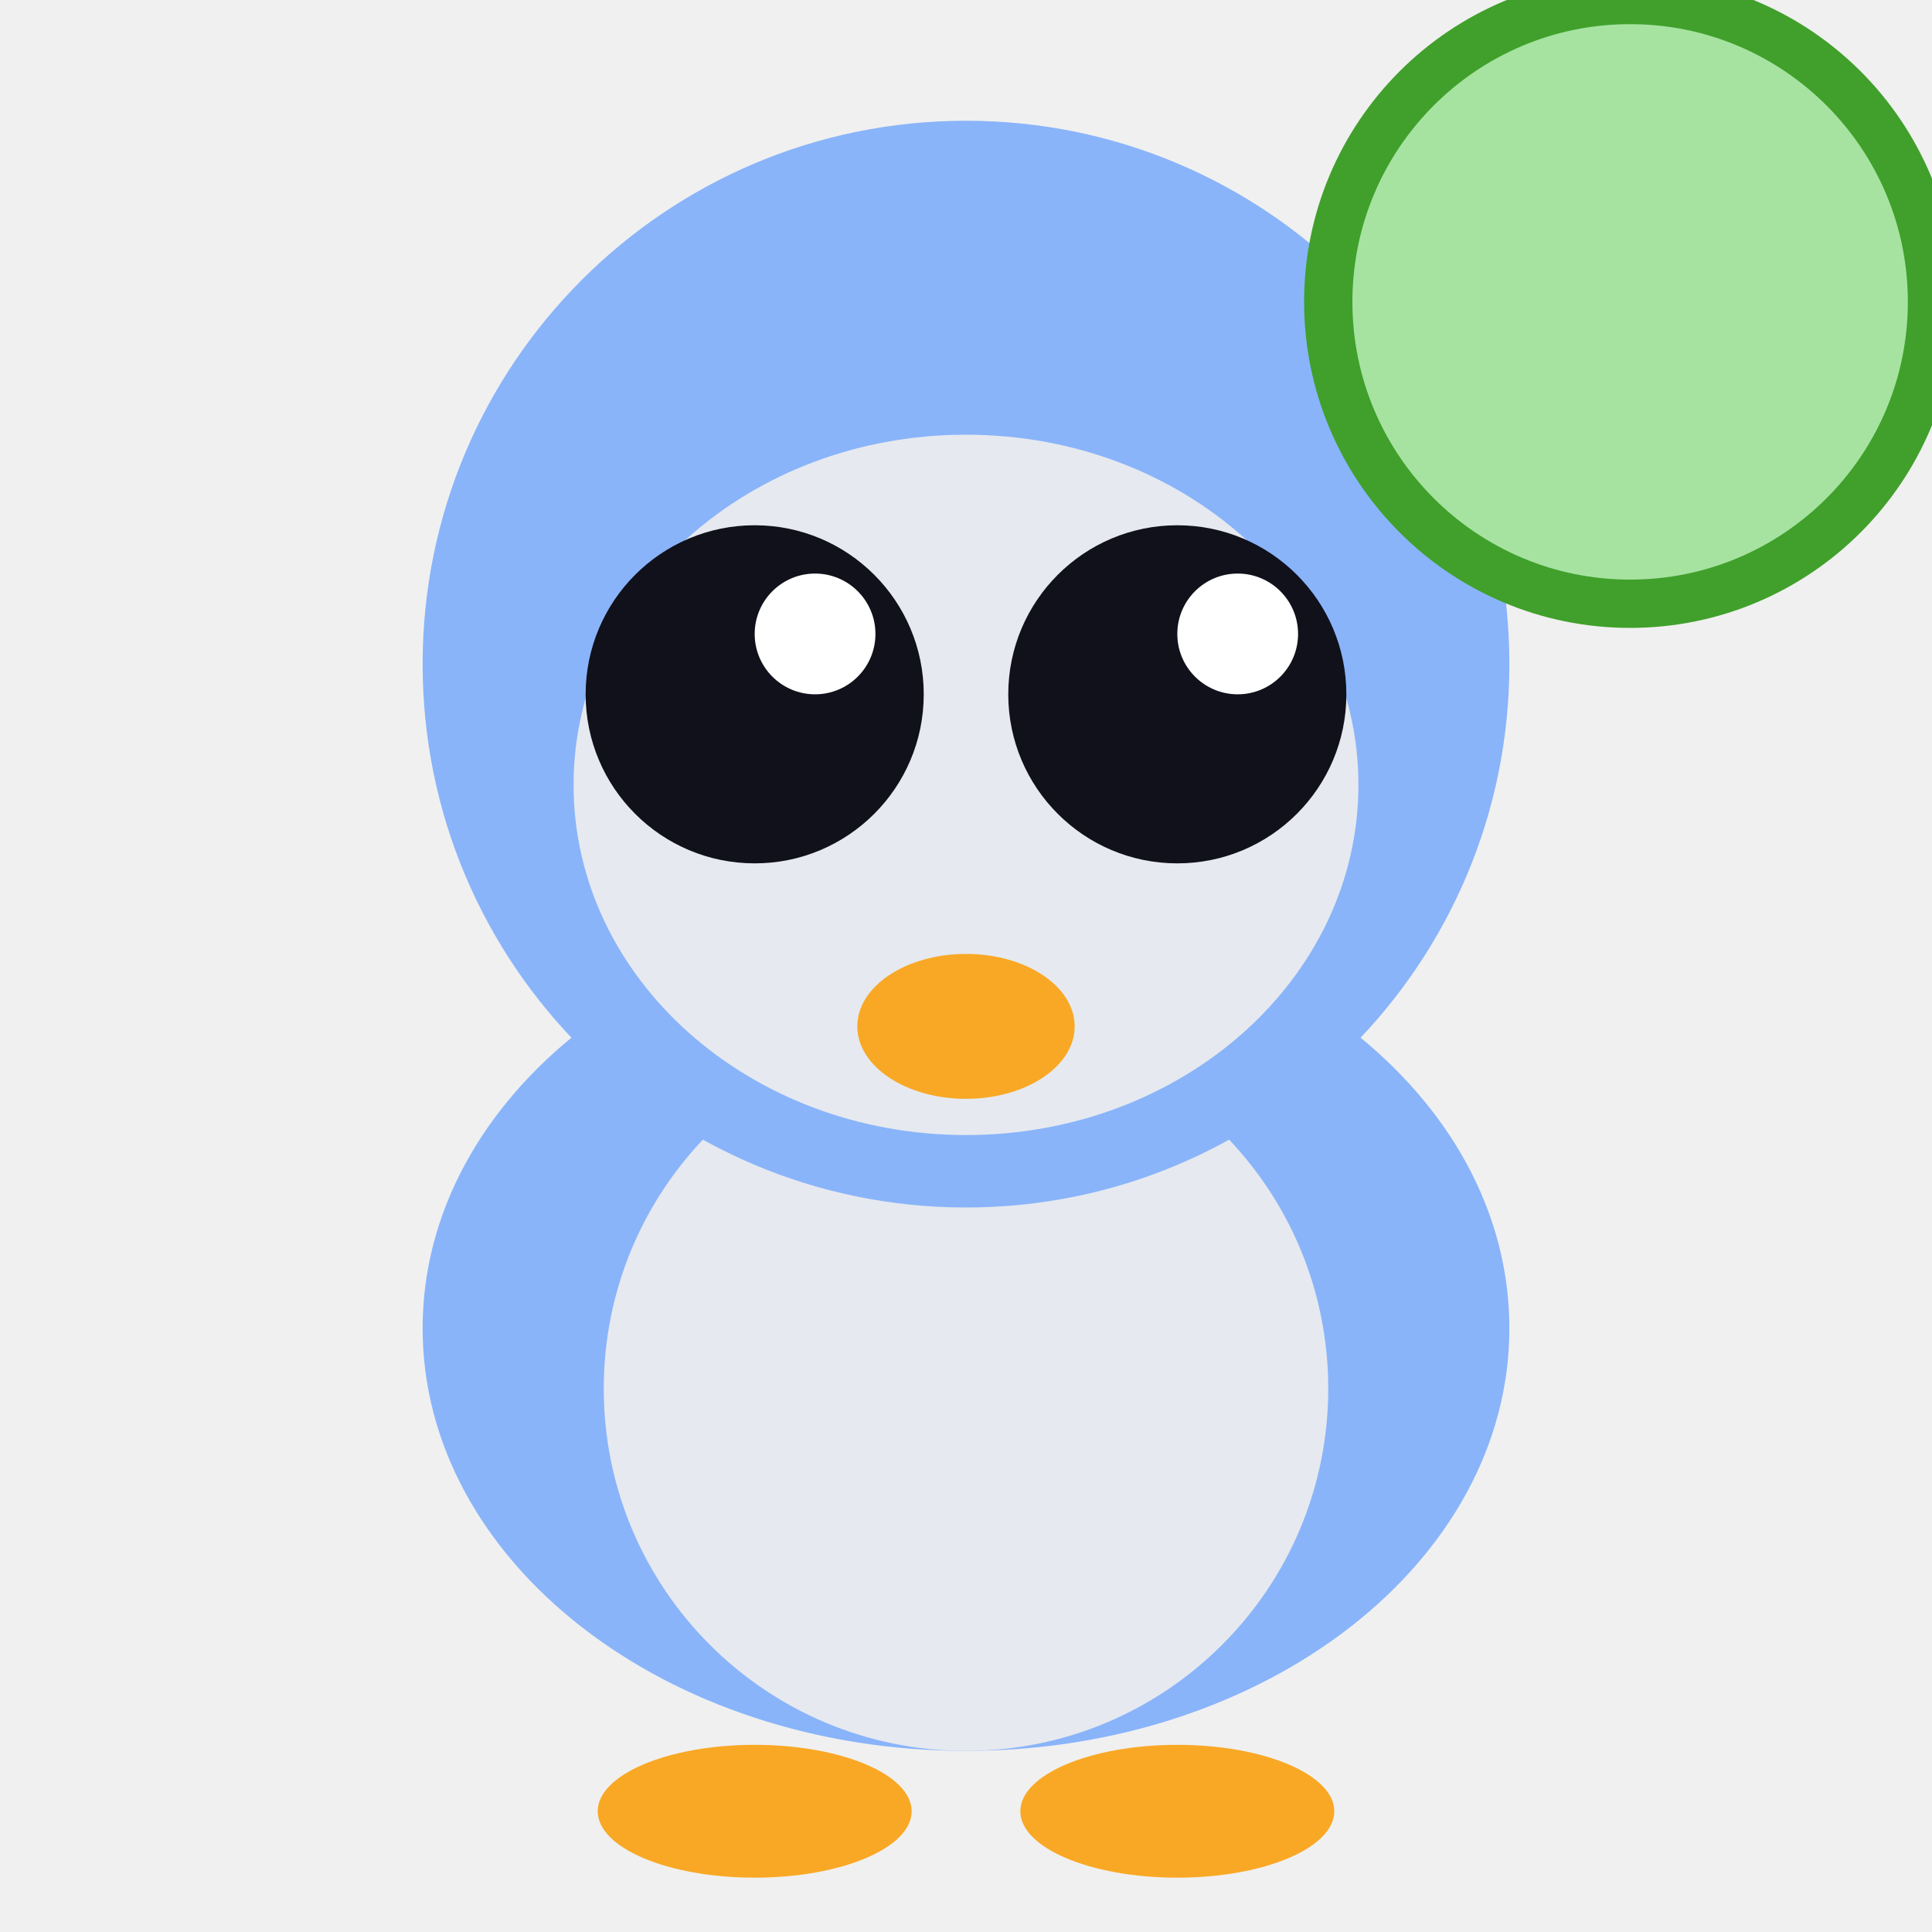
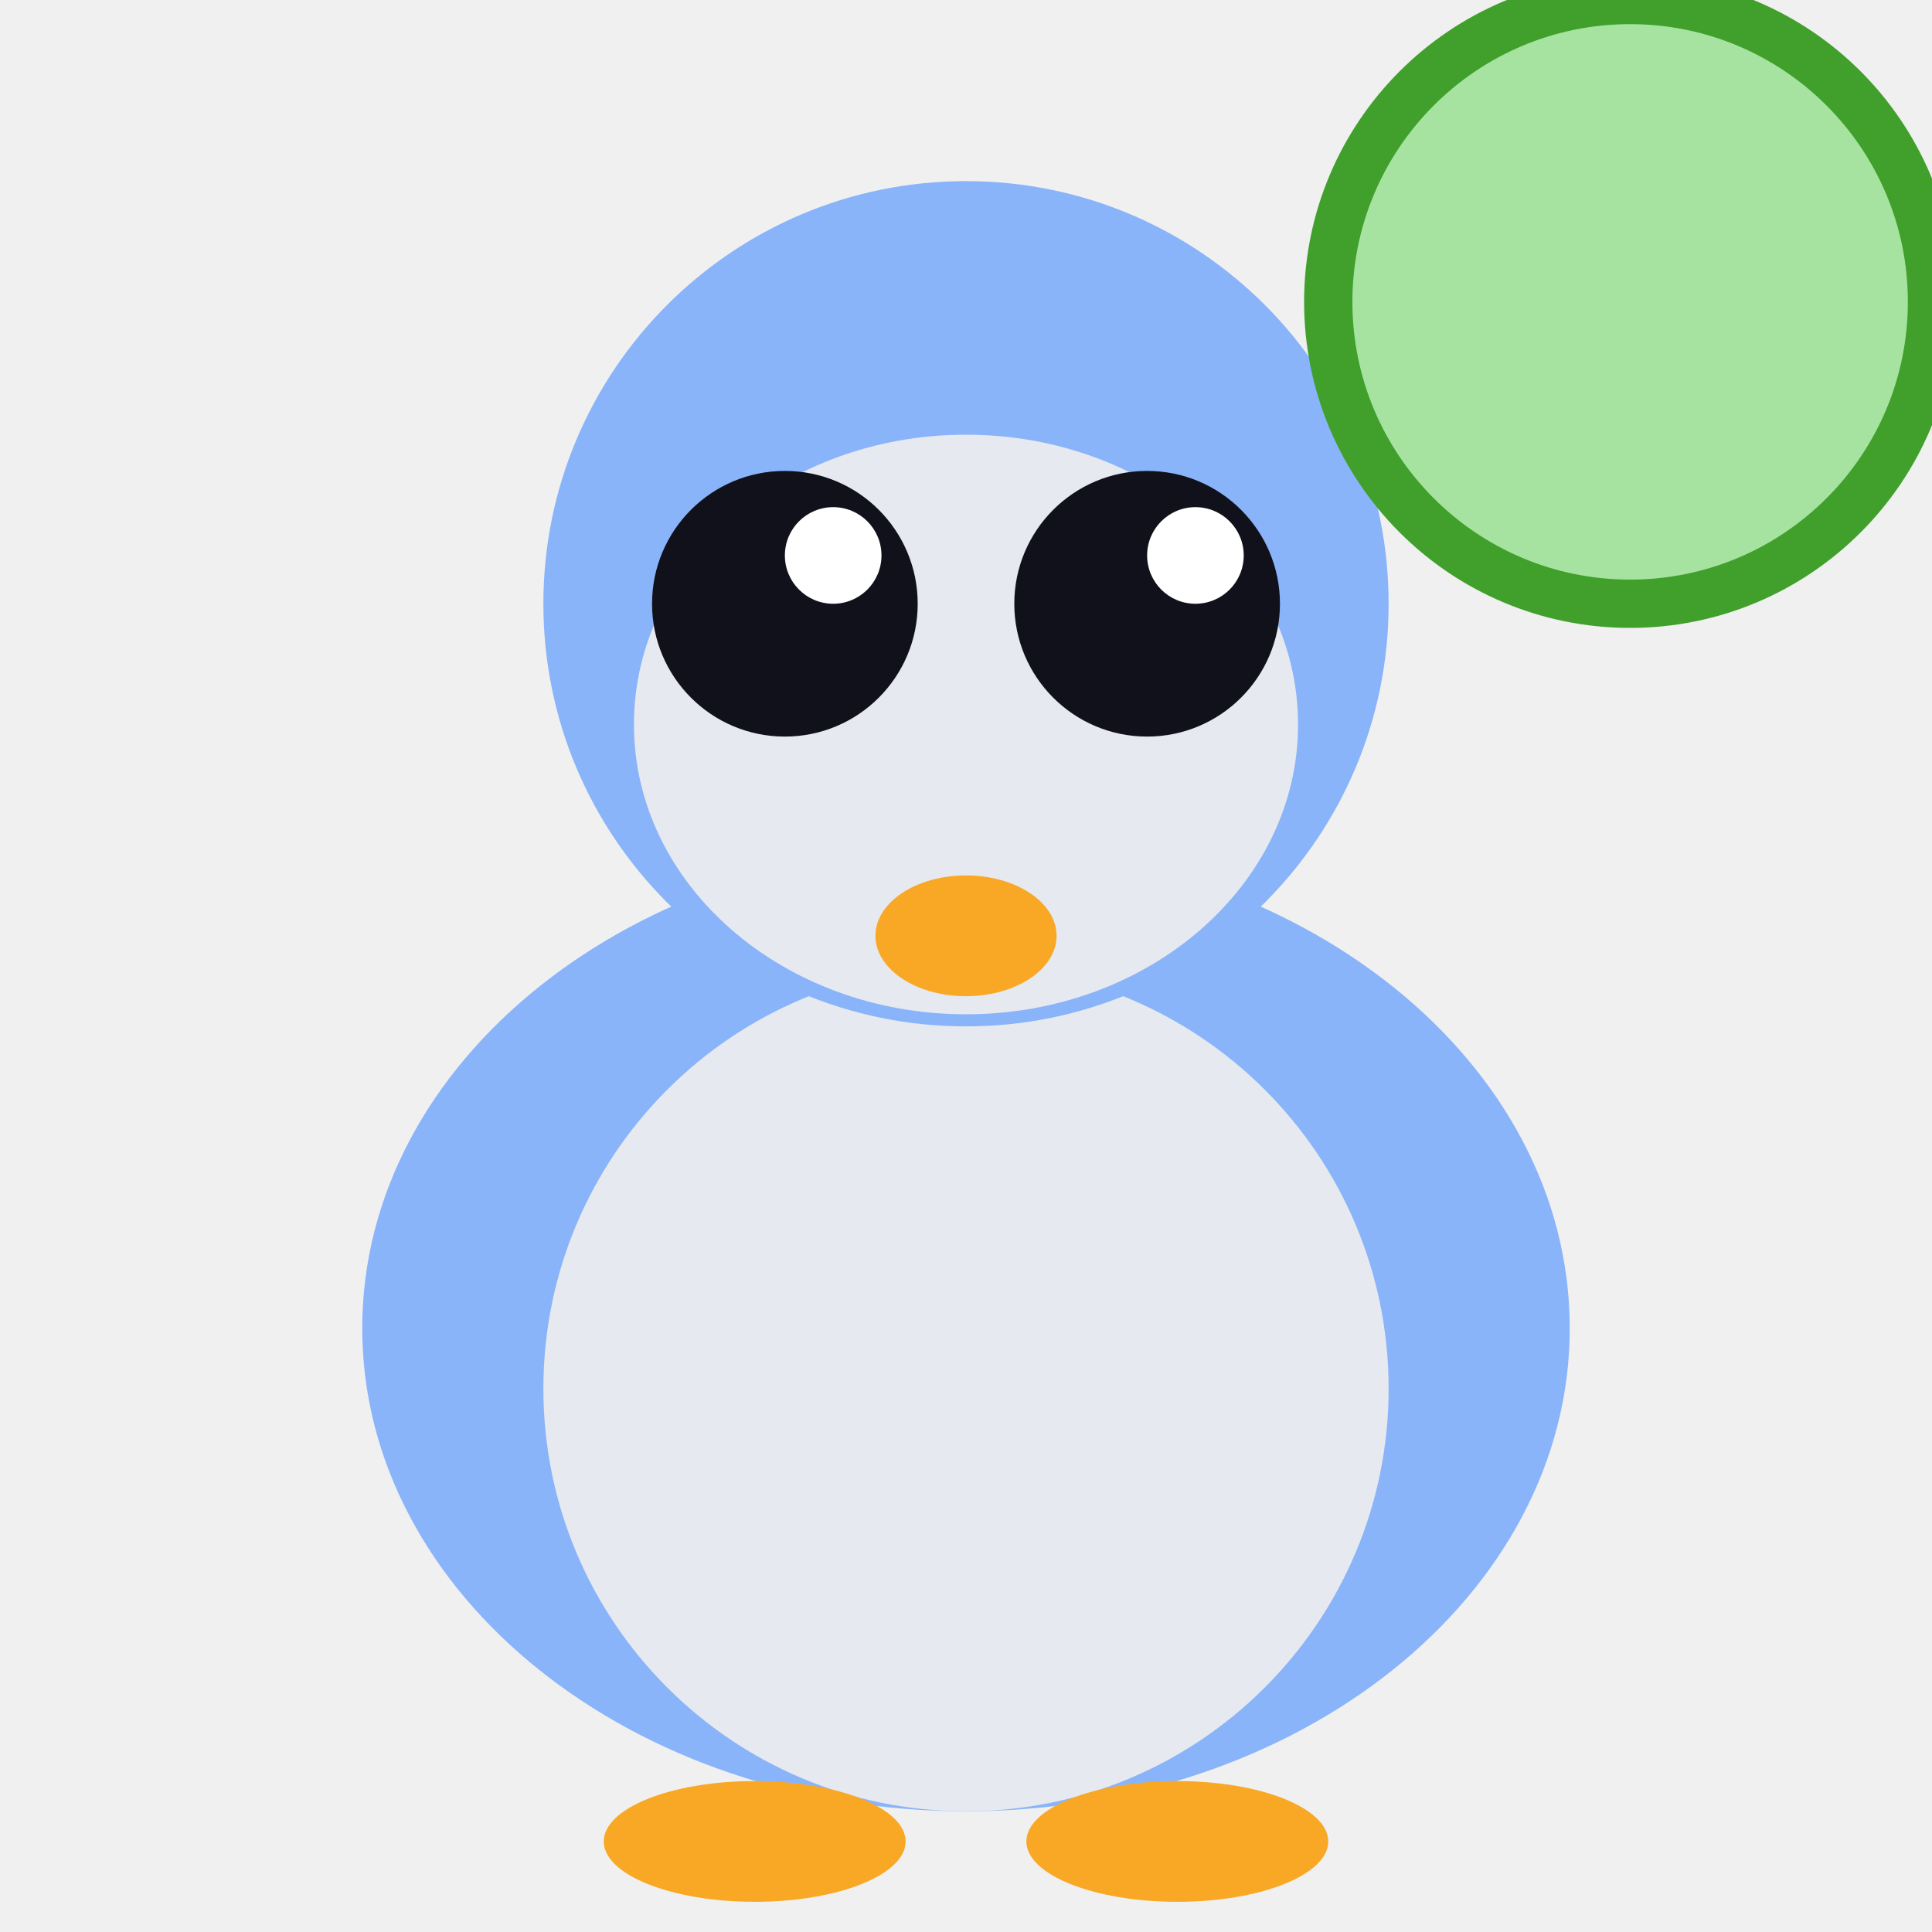
<svg xmlns="http://www.w3.org/2000/svg" viewBox="0 0 32 32">
-   <ellipse cx="16" cy="22" rx="9" ry="7" fill="#89b4fa" />
-   <ellipse cx="16" cy="23" rx="6" ry="6" fill="#e6e9ef" />
-   <circle cx="16" cy="11" r="9" fill="#89b4fa" />
-   <ellipse cx="16" cy="13" rx="6.5" ry="5.8" fill="#e6e9ef" />
-   <circle cx="12.5" cy="11.5" r="2.8" fill="#11111b" />
-   <circle cx="19.5" cy="11.5" r="2.8" fill="#11111b" />
-   <circle cx="13.5" cy="10.5" r="1" fill="white" />
-   <circle cx="20.5" cy="10.5" r="1" fill="white" />
-   <ellipse cx="16" cy="17" rx="1.8" ry="1.2" fill="#f9a825" />
-   <ellipse cx="12.5" cy="30" rx="2.6" ry="1.1" fill="#f9a825" />
-   <ellipse cx="19.5" cy="30" rx="2.6" ry="1.1" fill="#f9a825" />
+   <ellipse cx="16" cy="22" rx="10" ry="8" fill="#89b4fa" />
+   <ellipse cx="16" cy="23" rx="7" ry="7" fill="#e6e9ef" />
+   <circle cx="16" cy="10" r="7" fill="#89b4fa" />
+   <ellipse cx="16" cy="12" rx="5.5" ry="4.8" fill="#e6e9ef" />
+   <circle cx="13" cy="10" r="2.2" fill="#11111b" />
+   <circle cx="19" cy="10" r="2.2" fill="#11111b" />
+   <circle cx="13.8" cy="9.2" r="0.8" fill="white" />
+   <circle cx="19.8" cy="9.2" r="0.8" fill="white" />
+   <ellipse cx="16" cy="15.5" rx="1.5" ry="1" fill="#f9a825" />
+   <ellipse cx="12.5" cy="30.5" rx="2.5" ry="1" fill="#f9a825" />
+   <ellipse cx="19.5" cy="30.5" rx="2.5" ry="1" fill="#f9a825" />
  <circle cx="27" cy="5" r="5" fill="#a6e3a1" stroke="#40a02b" stroke-width="0.8" />
</svg>
